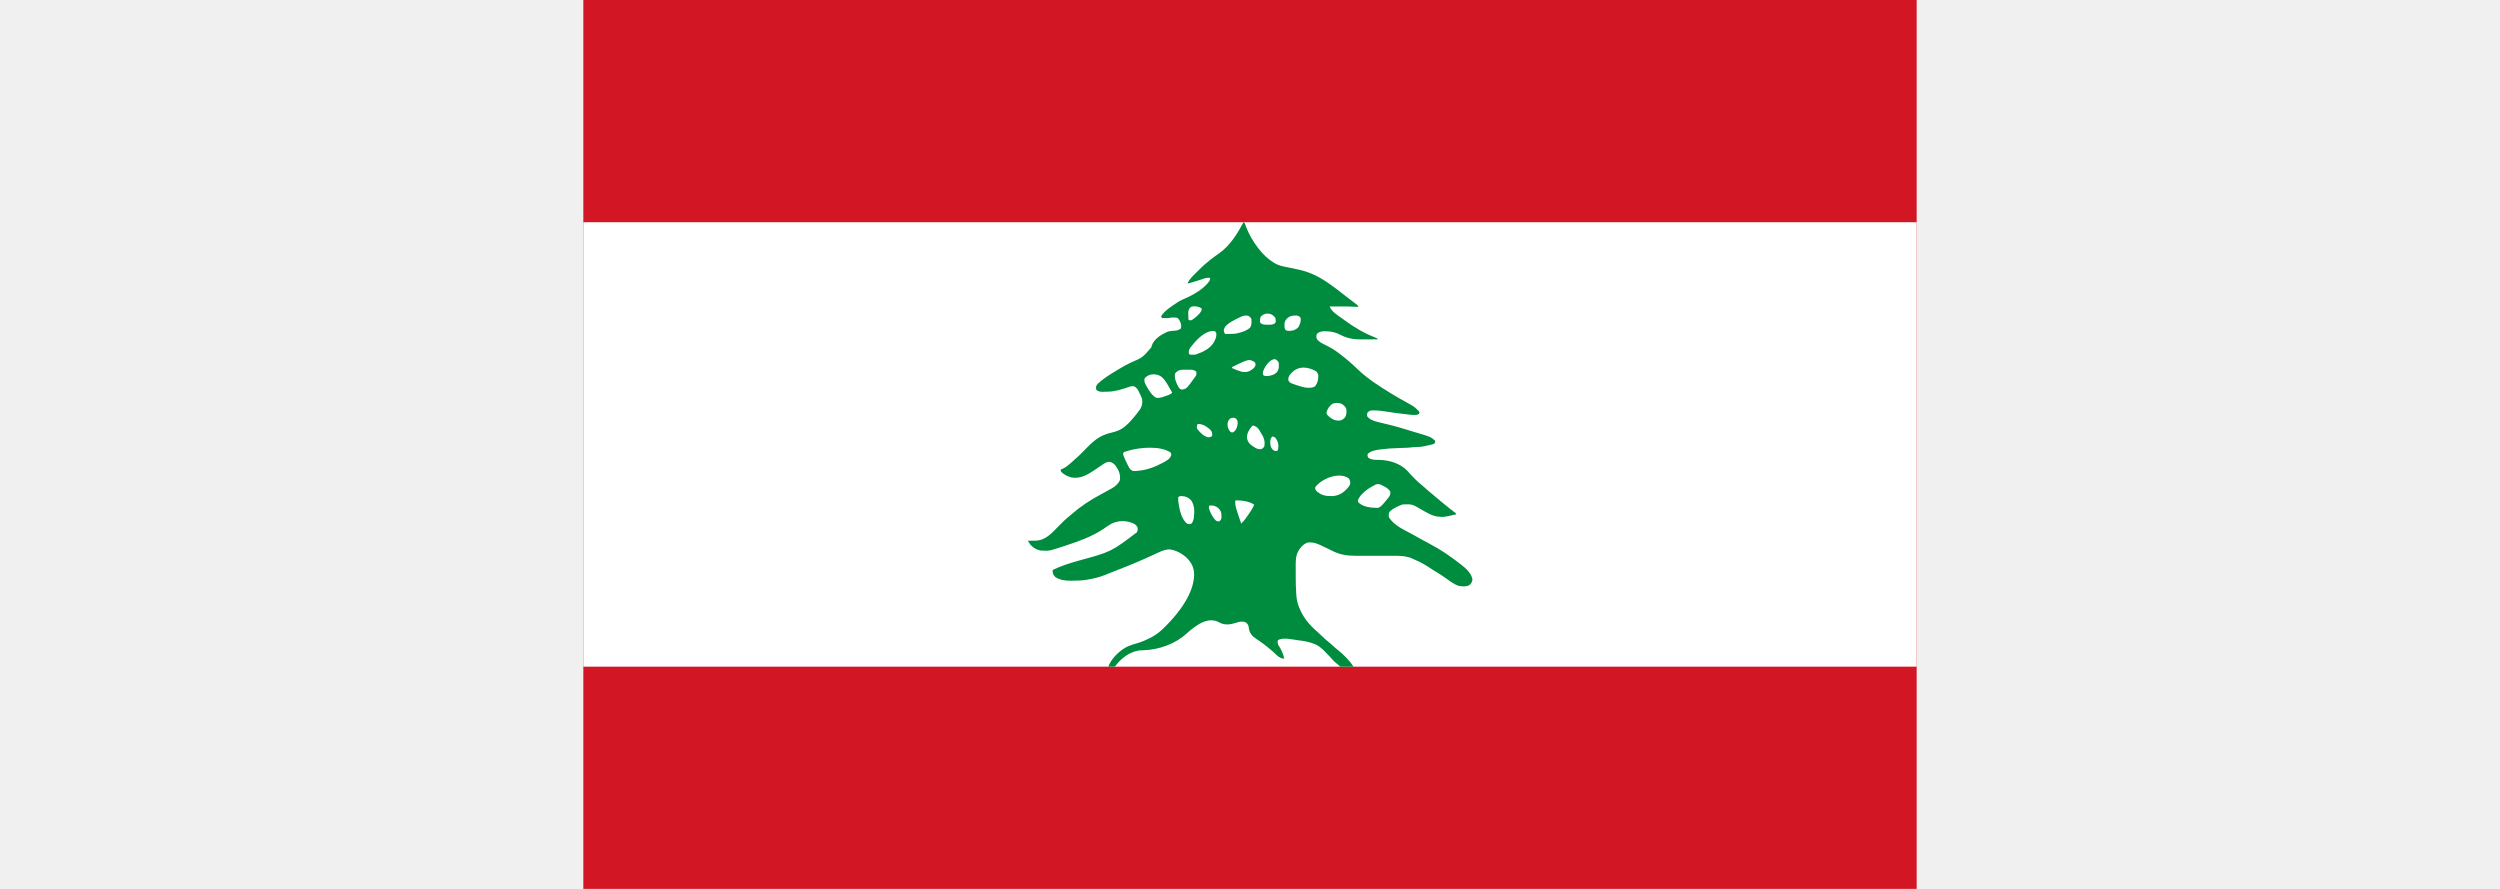
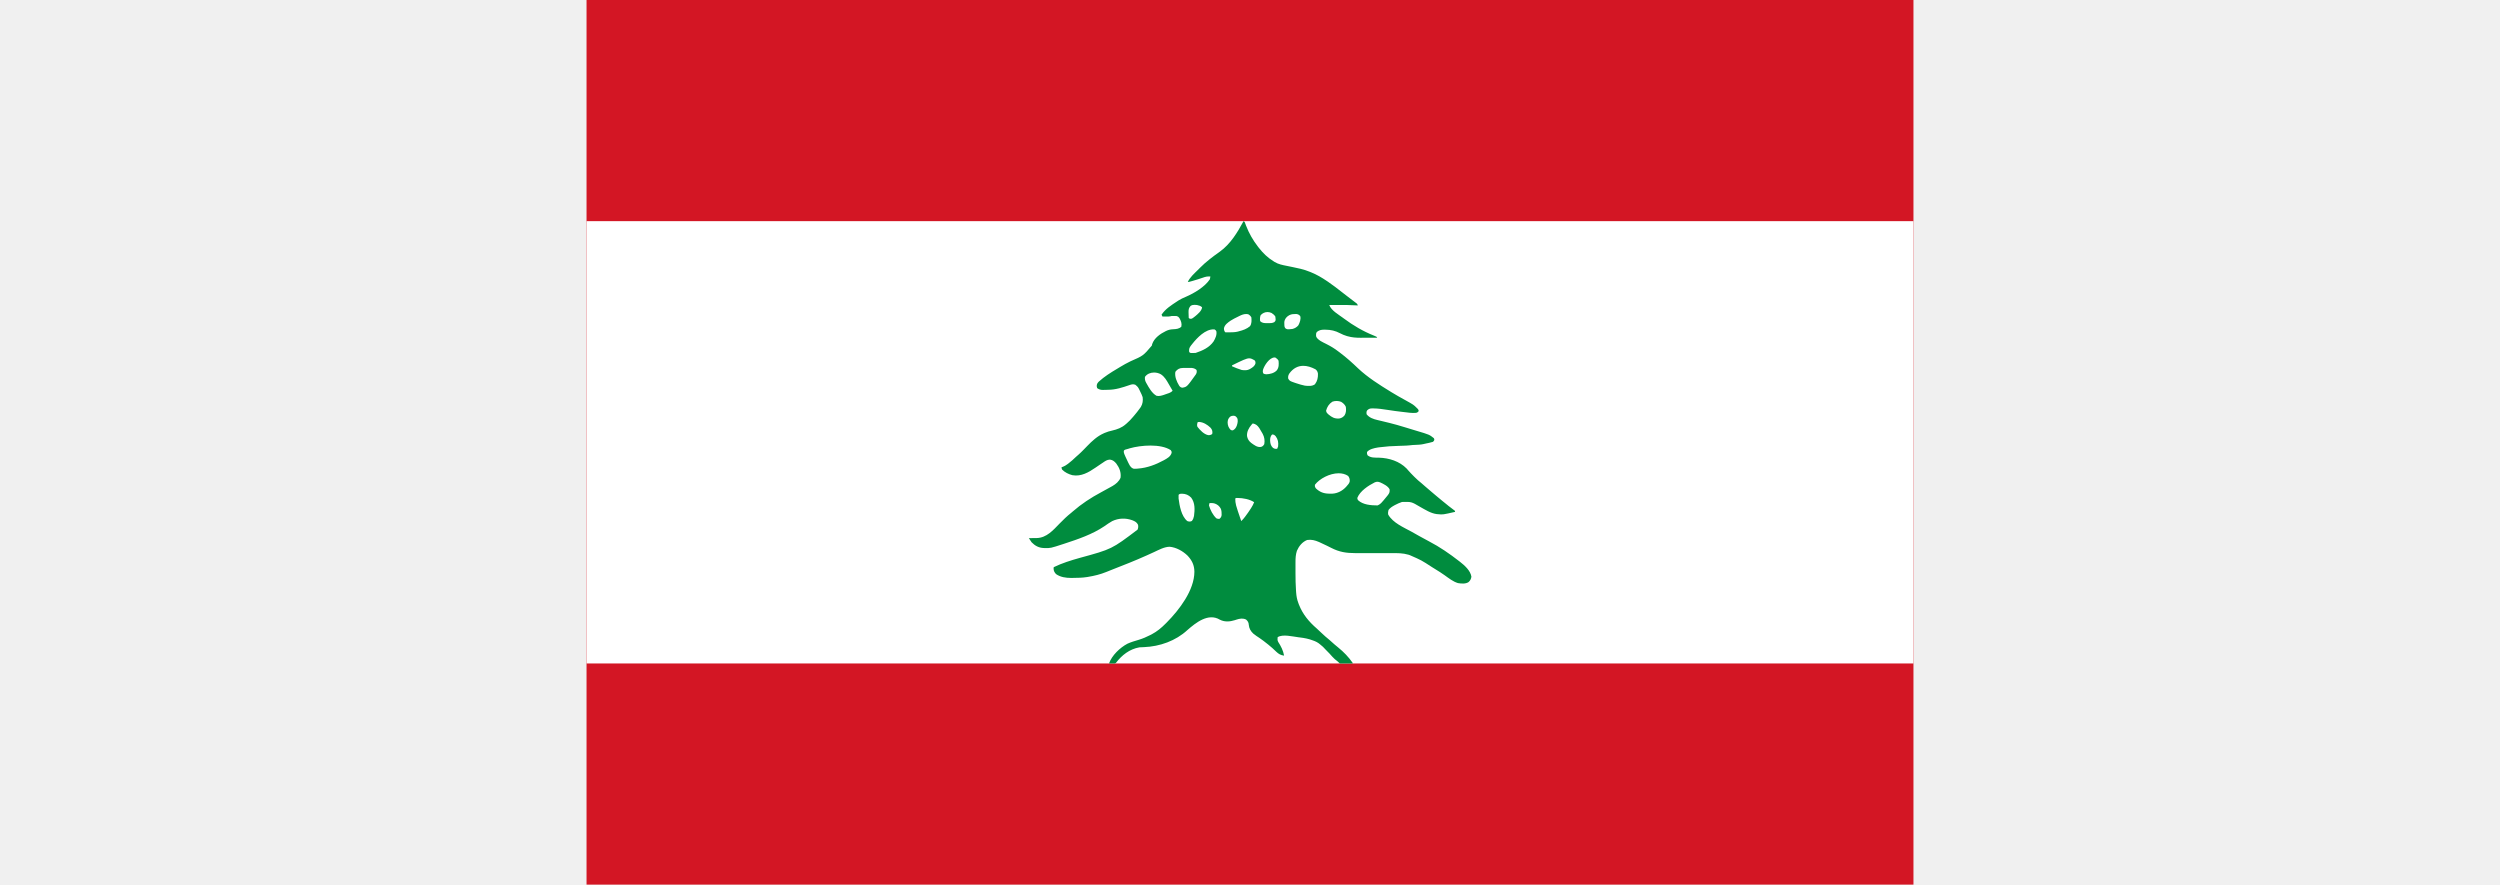
- <svg xmlns="http://www.w3.org/2000/svg" viewBox="0 0 2880 1920" width="90" height="32">
+ <svg xmlns="http://www.w3.org/2000/svg" viewBox="0 0 2880 1920" width="130" height="46">
  <path fill="#d31624" d="M0 0h2880v1920H0z" />
  <path fill="#fff" d="M0 480h2880v960H0z" />
  <path fill="#008c3e" d="M1426 480c-13.412 24.696-28.26 49.468-51.5 66.25a258.488 258.488 0 0 0-11.78 8.484l-2.22 1.703a720.346 720.346 0 0 0-6.225 4.778L1352 563c-7.239 5.649-13.934 11.652-20.414 18.14a937.418 937.418 0 0 1-4.83 4.844c-7.764 7.703-17.223 15.927-21.756 26.016 2.262 0 2.263 0 8.73-1.83l2.77-.795a363.19 363.19 0 0 0 21.313-6.75c5.659-2.095 10.123-2.91 16.187-2.625-.268 2.01-.61 4.01-1 6-11.256 16.884-34.148 30.385-52.375 38.25-5.47 2.35-10.766 4.66-15.805 7.863L1282 654c-12.722 8.4-25.305 16.18-34 29l2 4c1.712.02 3.424.037 5.137.049l2.113.014c3.327.04 6.6.205 9.86-.555 2.028-.613 2.028-.613 4.765-.676l3.125-.02c3.086-.09 3.086-.09 6 .188 2.887.93 3.858 1.813 5.703 4.25 3.49 6.206 5.762 11.552 4.297 18.75-4.876 4.876-11.25 5.272-17.813 5.625-6.048.255-10.143 1.267-15.632 3.85-12.188 5.905-25.198 14.933-29.868 28.275L1227 750c-18.72 22.114-18.72 22.114-46.383 34.164-7.794 3.826-15.32 7.879-22.715 12.434a426.328 426.328 0 0 1-6.02 3.664c-13.998 8.286-27.927 17.014-40.007 27.988-3.09 3.238-4.456 5.297-4.563 9.813C1108 842 1108 842 1109 843c4.02 2.427 7.149 3.344 11.857 3.316l2.143-.066c1.533-.033 3.065-.068 4.598-.105 1.467-.052 2.934-.1 4.402-.145 15.97.057 31.572-5.076 46.559-10.23 4.563-1.62 7.686-2.323 12.441-.77 5.915 4.961 5.915 4.961 9.35 11.99l1.463 3.072c1.992 3.917 3.836 7.75 5.187 11.938 1.005 7.567.067 14.458-3.813 21.105l-2.187 3.082c-3.964 5.587-8.216 10.887-12.66 16.098L1186 905c-4.274 5.13-8.694 9.772-13.77 14.125L1170 921c-8.168 7.276-18.344 11.033-28.897 13.432-5.73 1.284-11.153 2.795-16.543 5.16l-2.122.97c-13.891 6.103-25.244 16.653-35.667 27.418-2.296 2.377-4.609 4.739-6.923 7.098l-1.688 1.719c-3.437 3.51-6.882 6.945-10.594 10.168-1.75 1.484-3.486 2.962-5.168 4.525-5.456 5.231-10.918 10.322-17.01 14.817l-1.825 1.318c-3.208 2.34-6.221 4.247-9.973 5.648l-2.59.727c.125 2.188.125 2.188 1 5 5.804 6.118 14.38 10.29 22.5 12.375 18.953 3.383 35.2-6.089 50.332-16.5 4.182-2.89 8.376-5.762 12.615-8.568l2.928-1.932c5.071-3.482 9.335-6.753 15.664-6.836 6.203.722 9.821 3.938 13.77 8.594 6.79 9.082 10.813 19.397 9.191 30.867-3.362 7.865-9.973 13.487-17.205 17.701l-2.67 1.486c-7.29 4.192-14.672 8.2-22.092 12.157-22.145 11.793-42.823 25.354-61.783 41.863-1.075.941-2.16 1.87-3.25 2.793-9.148 7.186-17.204 15.055-25.313 23.375-14.001 14.411-28.197 30.918-49.519 31.42l-3.793.017c-3.655.072-7.308.143-10.963.176L960 1168c1.926 3.055 3.896 6.064 6 9 7.44 7.643 15.628 12.062 26.29 12.459l2.273.041c12.426.343 12.425.344 40.476-8.814l2.086-.686c29.73-9.7 60.759-20.274 86.836-37.875 5.563-3.89 11.074-7.865 17.039-11.125 14.08-6.523 28.817-7.076 43.438-1.875 5.552 2.197 9.94 4.296 12.562 9.875.831 3.763.442 6.895-1 10.5-56.008 42.418-56.008 42.418-125.416 61.355-19.237 5.394-38.588 11.37-56.584 20.145l-.313 3c.05 4.944 1.976 8.422 5.313 12 9.532 6.744 21.427 8.357 32.807 8.367l3.818-.054c10.41-.094 20.755-.238 31.047-1.915L1089 1252c13.455-2.244 26.145-5.31 38.785-10.457a711.2 711.2 0 0 1 12.442-4.984c25.428-9.9 50.858-19.9 75.736-31.127l2.728-1.237c4.437-2.008 8.874-4.017 13.295-6.058 10.412-4.814 21.869-11.215 33.576-11.45 14.402 1.31 28.627 9.37 38.876 19.25 9.656 10.3 14.669 20.557 14.878 34.866-.065 40.28-32.878 82.86-60.035 110.238l-2.656 2.647c-9.07 9.237-18.402 16.871-29.855 22.978l-2.832 1.459c-8.4 4.353-16.732 7.91-25.782 10.648-8.195 2.413-16.508 4.84-24.281 8.415-16.188 8.644-33.624 25.226-39.875 42.812h12.732c.883-.273 1.562-.604 2.18-1.14 12.93-16.854 29.471-30.055 51.088-33.86 3.29-.285 6.574-.361 9.875-.438 34.339-1.366 68.678-13.493 94.164-36.968 18.25-15.987 45.403-37.871 70.586-22.594 10.466 5.374 21.754 4.415 32.629.969l3.309-1.094c7.26-2.316 13.884-3.588 20.937-.188 3.908 3.615 5.512 6.216 5.875 11.5.69 7.686 4.063 13.722 9.688 18.938 4.357 3.602 9.024 6.67 13.761 9.746 5.609 3.76 10.886 7.938 16.176 12.129l2.773 2.18c6.049 4.842 11.734 9.989 17.282 15.392 5.124 4.894 9.771 7.574 16.945 8.428-1.978-11.065-6.684-20.301-12.727-29.68-2.02-3.682-1.681-6.171-1.273-10.32 10.771-7.18 32.986-1.306 45.375.188l2.574.296c10.588 1.241 19.921 3.165 28.461 6.514 5.886 1.91 11.353 4.69 15.96 8.795 4.076 3.071 7.989 6.725 11.782 11.14 2.756 3.083 5.717 5.947 8.664 8.844 1.989 2.024 3.808 4.106 5.621 6.285 3.368 3.944 7.22 7.031 11.329 10.176 2.214 1.746 2.261 1.791 5.181 4.711.12.036.382.017.504.051H1663v-1c-8.747-12.806-19.783-24.12-31.813-33.875-2.71-2.131-5.348-4.27-7.917-6.57-3.552-3.276-7.064-6.571-10.81-9.625-5.991-4.761-11.596-9.788-17.148-15.055-3.428-3.274-6.832-6.567-10.384-9.707-17.113-14.844-30.41-30.735-38.803-52.133L1545 1309c-2.98-7.627-4.23-14.95-4.857-23.072l-.24-3.479c-.902-12.936-1.184-25.834-1.176-38.799.012-3.958.025-7.916.011-11.875-.01-2.653-.01-5.307-.01-7.96l.006-3.795c-.03-8.64.436-16.232 3.055-24.516 4.41-10.243 11.678-19.244 22.211-23.504 9.197-1.363 17.116.589 25.541 4.309l2.084.941a368.93 368.93 0 0 1 15.563 7.328c1.236.62 2.475 1.238 3.714 1.854 1.889.937 3.776 1.874 5.66 2.818 17.241 8.88 32.462 11.252 51.708 11.254 4.59-.02 9.178-.037 13.77-.022 8.455.031 16.91.03 25.366.02 9.214-.011 18.428-.021 27.64.008 4.002.014 8.002.021 12.003.004 12.626-.057 24.632-.177 36.814 3.426L1787 1205c24.998 10.922 24.998 10.922 47.996 25.875 2.4 1.501 4.8 3 7.211 4.48 6.926 4.233 13.733 8.545 20.344 13.258 8.919 6.387 18.173 13.755 28.812 16.961 7.412 1.197 16.773 2.101 23.074-2.262 3.805-3.432 5.256-6.537 6.126-11.562-1.993-13.283-14.782-24.584-24.84-32.418L1894 1218c-20.547-15.98-42.237-31.011-65.375-43a554.773 554.773 0 0 1-20.625-11.188c-5.715-3.256-11.43-6.508-17.193-9.681-17.606-9.677-40.277-19.015-50.807-37.131-.726-3.457-.348-6.782.625-10.188 3.285-4.33 7.867-7.305 12.576-9.894l1.861-.98c4.826-2.544 9.62-4.723 14.813-6.438 20.505-.546 20.505-.546 38.875 10.375 11.329 6.23 23.559 14.368 36.629 15.941l2.621.184c10.556 1.078 10.556 1.078 37-5v-2l-1.473-1.283a230.43 230.43 0 0 1-12.41-9.46c-1.37-1.122-2.741-2.244-4.113-3.364l-2.113-1.725a672.04 672.04 0 0 0-6.657-5.367c-4.82-3.807-9.519-7.73-14.171-11.738-3.314-2.86-6.63-5.708-10.016-8.481-4.638-3.744-9.158-7.547-13.547-11.582-2.63-2.425-5.248-4.798-8.04-7.035-5.296-4.153-10.165-8.531-14.948-13.266l-2.262-2.262c-4.132-4.127-8.172-8.293-12-12.706A606.15 606.15 0 0 0 1780 1017c-15.558-15.933-38.078-22.945-59.875-23.625-8.373-.14-18.573.663-25.125-5.375-1.248-3.405-1.248-3.405-1-7 5.19-6.265 15.389-8.388 23.094-9.672l3.093-.453c21.763-2.41 21.762-2.41 43.66-3.174l3.104-.105c1.978-.068 3.957-.136 5.936-.201 4.847-.14 9.646-.285 14.459-.905 2.043-.274 4.092-.52 6.148-.664l2.092-.072 2.363-.096c6.536-.26 12.992-.467 19.375-1.998 1.556-.384 3.116-.751 4.686-1.078 1.53-.312 3.059-.63 4.586-.955l2.341-.502A68.242 68.242 0 0 0 1837 959c2.066-1.883 2.066-1.883 3-4 .004-2.04.004-2.04-1-4-9.688-7.673-9.688-7.673-37.234-15.883a829.314 829.314 0 0 1-6.182-1.855c-4.83-1.483-9.662-2.96-14.498-4.422L1775 927c-10.621-3.266-21.257-6.353-32.05-8.996l-2.934-.715c-4.965-1.216-9.928-2.436-14.903-3.611-1.91-.451-3.82-.908-5.728-1.37l-2.725-.66c-8.846-2.028-17.98-5.137-23.66-12.648-.377-3.204-.444-5.111 1-8 3.477-3.598 6.187-4.518 11.174-4.605l2.514.043c10.301.091 20.373 1.56 30.529 3.148 10.935 1.717 21.863 3.237 32.865 4.465l2.355.261c9.022 1.037 18.5 2.73 27.563 1.688 2.521-1.017 3.684-1.432 5.016-3.824-.016-2.176-.016-2.176-1.72-4.508l-2.546-2.48c-6.707-6.718-6.708-6.718-25.844-17.323-9.786-5.394-19.531-10.834-29.039-16.709L1745 850c-24.374-14.949-49.572-30.88-70.445-50.55-12.52-12.003-25.429-23.63-39.32-34.032-1.08-.804-2.159-1.61-3.235-2.418-8.485-6.647-17.163-11.778-26.813-16.625-4.142-2.005-8.228-4.024-12.187-6.375-4.106-2.989-8.459-5.6-9.621-10.746-.172-3.398-.266-6.039 1.793-8.86 5.05-3.851 9.251-4.783 15.467-4.863l2.861.032c12.09.102 21.437 2.22 32.25 7.875 4.632 2.422 9.09 4.305 14.105 5.785l2.332.652c9.126 2.602 18.304 3.24 27.768 3.238l2.744-.015c2.977-.005 5.953-.01 8.93-.022 2.059-.009 4.117-.016 6.176-.021 6.065-.012 12.13-.03 18.195-.055-1.1-2.198-1.1-2.197-6.877-4.51-23.324-9.237-45.249-22.137-65.33-37.146L1642 690c-10.03-7.448-25.544-15.972-30-28a6878.164 6878.164 0 0 1 20.313-.063c12.806-.057 25.541.07 38.328.846L1674 663c-1-3-.999-3-2.559-4.467l-2.02-1.537-2.247-1.728-2.424-1.83c-2.485-1.904-4.97-3.806-7.463-5.7a1137.21 1137.21 0 0 1-5.74-4.39L1648.5 641a930.923 930.923 0 0 1-8.53-6.594c-10.062-7.924-20.18-15.711-30.77-22.922L1607 610c-11.196-7.57-22.39-14.147-34.951-19.19L1570 590c-6.463-2.587-12.912-4.816-19.693-6.422l-2.06-.476a587.316 587.316 0 0 0-16.259-3.555c-2.366-.48-4.732-.964-7.097-1.45-1.589-.325-3.177-.65-4.766-.972-9.599-1.88-18.435-3.526-26.91-8.68L1491 567c-12.635-7.662-22.654-17.561-31.797-29.121L1457 535c-10.708-13.875-19.234-28.828-25.563-45.188l-.976-2.628-.902-2.414c-.956-2.648-.999-3.49-3.559-4.77zm-106.56 181.637c1.754.003 3.585.187 5.56.363 4.239.968 7.888 1.888 11 5-.785 7.786-9.224 14.522-14.793 19.266-7.471 5.871-7.471 5.871-11.582 5.547C1308 691 1308 691 1307 690c-.307-3.22-.278-6.455-.313-9.688l-.087-2.724c-.055-5.714.486-9.11 4.4-13.588 2.806-1.87 5.516-2.368 8.44-2.363zm158.472 15.629c2.9-.009 5.874.635 8.791 1.98 3.564 2.305 5.927 4.198 8.297 7.754.406 2.34.406 2.34.5 4.938l.156 2.59c-.654 2.472-.656 2.472-3.058 4.765-4.721 2.24-8.51 2.225-13.66 2.082l-2.682-.004c-5.593-.075-10.114-.23-14.256-4.371-.605-4.441-.493-8.665 1.063-12.875 4.054-4.446 9.314-6.843 14.85-6.86zm62.713 4.273c3.998.546 5.628 1.54 8.375 4.461 2.052 6.435-1.063 14.29-4 20-3.214 4.039-7.99 6.841-13 8-11.292 1.132-11.292 1.132-15.363-1.566-2.26-3.361-2.17-5.785-2.137-9.809l-.031-3.898c.757-5.324 3.308-9.111 7.468-12.477 5.009-3.68 8.859-4.558 15.063-4.625l3.625-.086zm-108.51.018c1.256.029 2.547.17 3.885.443 3.107 1.719 5.387 3.774 7 7 .529 6.704.911 13.3-3 19-7.123 5.968-15.102 8.764-24 11l-2.344.684c-5.975 1.525-12.023 1.553-18.156 1.629l-2.72.054-2.561-.004-2.315.01L1386 721c-2.073-3.11-2.612-5.035-2.496-8.754 1.667-7.547 8.616-12.33 14.633-16.437 4.942-3.122 10.104-5.706 15.363-8.246l3.223-1.64c5.167-2.507 9.951-4.491 15.392-4.366zm-70.87 33.338c.584.015 1.17.05 1.755.105 2.5 1.5 2.5 1.5 4 4 1.455 7.859-2.114 15.28-6 22-9.279 13.34-23.953 19.984-39 25-2.018.12-4.04.175-6.063.188l-3.222.042C1310 766 1310 766 1308 764c-.775-6.051.141-9.118 3.809-13.936l1.629-2.001 1.662-2.116c10.388-13.029 28.023-31.53 46.144-31.052zm132.109 60.974c.549 0 1.097.043 1.646.131 2.923 1.831 5.433 3.866 7 7 .657 7.608.947 14.802-4 21-5.745 5.948-14.378 8.03-22.438 8.375-3.562-.375-3.562-.375-6.124-1.313-2.057-2.95-1.802-4.984-1.231-8.472 2.872-9.38 13.977-26.736 25.146-26.72zm-54.743 1.86c3.758.066 6.693 1.684 11.389 4.271 2 3 2 3 1.938 6.375-1.7 6.571-6.654 9.278-12.168 12.61-5.499 3.155-11.595 3.059-17.77 2.015-7.198-2.093-14.122-5.039-21-8v-2c22.799-11.187 31.348-15.383 37.611-15.271zm116.553 16.279c8.655-.128 17.825 2.649 26.996 7.55 3.377 2.647 4.667 5.37 5.344 9.57.15 8.845-1.204 15.635-6.504 22.872-6.04 4.627-14.694 3.904-22 3-6.132-1.188-12.075-3.047-18-5l-3.41-1.117c-11.28-3.917-11.28-3.917-14.59-8.883-.747-4.667-.004-7.521 2.438-11.438 8.324-11.424 18.599-16.39 29.726-16.554zm-256.709 4.582 3.983.035 3.97-.035 3.838.012 3.49.01c3.844.456 7.452 1.576 10.264 4.388.78 3.99.576 5.997-1.469 9.559-19.451 27.21-19.452 27.21-29.406 28.941-3.553-.569-4.788-1.588-6.898-4.46-5.369-8.925-9.99-19.444-8.227-30.04 4.394-5.9 9.354-8.377 16.621-8.398l3.834-.012zm-66.635 9.96c5.253.007 10.548 1.388 14.946 3.93 8.117 5.52 12.36 13.234 17.132 21.592a568.922 568.922 0 0 0 3.23 5.569c1.633 2.782 3.256 5.568 4.872 8.359-3.946 4.73-10.382 6.016-16 8l-2.762.988c-5.296 1.755-10.689 3.364-16.238 2.012-9.75-5.533-16.259-17.235-21.563-26.813l-1.05-1.847c-2.26-4.26-2.88-7.552-2.387-12.34 4.558-6.533 12.143-9.459 19.82-9.45zm396.504 61.735c3.307.059 6.601.685 9.453 1.848 4.471 2.842 8.122 5.933 10.223 10.867.861 6.42.78 12.645-2.625 18.309-3.396 4.177-6.937 6.32-12.281 7.132-9.836.385-15.158-2.65-22.594-8.754-4.356-4.1-4.356-4.1-5.375-8.25 2.116-8.31 6.37-14.878 13.676-19.601 2.899-1.102 6.217-1.61 9.523-1.55zm-224.861 32.055c.783-.009 1.612.038 2.517.12 2.918.78 4.3 2.102 6.02 4.54 2.619 5.237 1.103 11.452-.625 16.75-1.964 4.94-3.739 7.6-8.375 10.25-2.625.125-2.625.125-5-1-4.52-4.649-6.302-9.39-6.563-15.813.112-5.646 1.376-8.864 5.422-12.812 2.322-1.49 4.255-2.01 6.604-2.035zm-73.764 13.469c9.225.535 17.731 5.969 24.301 12.191 2.977 3.413 4.229 5.793 4.438 10.25L1358 942c-3.083 2.055-4.943 2.605-8.625 2.504-9.611-2.04-17.513-10.705-23.438-18.067-1.315-3.42-.748-5.92.063-9.437 1-1 1-1 3.7-1.191zM1446 919c6.835 1.474 9.957 4.082 14.063 9.945A407.594 407.594 0 0 1 1466 939l1.625 2.8c3.691 7.079 4.791 14.29 3.375 22.2-2.17 3.349-3.19 4.73-7 6-8.313 1.415-14.634-3.967-21.188-8.52-5.153-4.032-8.113-8.536-9.261-15.015-.62-9.572 3.757-17.55 9.824-24.715L1446 919zm42 24c3.76.104 4.93.93 7.625 3.625 5.333 7.133 6.3 13.562 5.375 22.375-1.02 2.867-1.02 2.867-2 5-4.012.478-5.716.179-9.188-2-4.913-4.617-5.973-10.07-6.187-16.625.125-4.74.876-8.876 4.375-12.375zm-263.57 24.047c16.468.067 32.631 2.788 43.57 9.953 2 3 2 3 1.938 5.813-2.468 8.387-9.701 12.07-16.93 16.1-17.603 9.543-35.9 16.56-56.008 18.087l-3.156.285c-6.888.361-6.888.361-10.903-2.351-3.295-2.974-5.09-6.322-6.941-10.309l-1.008-2.102c-9.082-19.211-9.082-19.21-8.902-23.843.91-1.68.91-1.68 2.73-2.657l2.305-.648 2.258-.664L1176 974l3.023-.984c12.164-3.45 28.938-6.036 45.407-5.97zm407.826 60.174c7.566-.03 14.76 1.7 20.744 5.779 2.91 3.924 3.651 6.876 3.477 11.668-.887 4.337-3.537 7.15-6.477 10.332l-1.605 1.844c-7.652 8.287-18.122 14.005-29.48 14.59a212.42 212.42 0 0 1-5.29.004l-2.8-.026c-11.326-.28-19.538-3.562-27.825-11.412-2.164-3.246-2.525-4.234-2-8 10.159-13.15 31.92-24.706 51.256-24.78zm84.443 18.404c1.866.04 3.733.545 6.043 1.453 6.853 3.174 16.728 7.862 20.258 14.922.578 5.854-.474 8.513-4.125 13.063l-1.318 1.648c-13.936 16.98-13.936 16.978-20.557 20.289-14.333-.093-31.859-1.247-42.625-11.5-1.375-2.5-1.375-2.5-1.375-4.938 5.803-14.87 23.888-26.652 37.66-33.59 2.308-.959 4.173-1.386 6.04-1.347zm-424.199 25.938c7.977.152 14.307 2.786 19.875 8.562 8.602 11.534 7.906 26.082 6.117 39.758-.946 4.426-1.901 7.379-4.742 10.93-3.869 1.67-5.746 1.522-9.75.187-13.007-10.443-16.973-33.314-19-49-.178-2.729-.15-5.254 0-8 2.609-2.609 3.862-2.358 7.5-2.438zm118.586 9.218c.676-.013 1.407.038 2.226.032 11.708.165 25.785 2.585 35.688 9.187-1.58 4.444-3.879 8.336-6.375 12.313l-1.31 2.093c-3.358 5.273-6.943 10.342-10.69 15.344l-1.514 2.022c-2.519 3.307-5.07 6.374-8.111 9.228-12.612-36.77-12.612-36.77-13-49 .984-.984 1.96-1.194 3.086-1.219zm-55.03 11.014c5.56.005 9.956 1.397 14.944 5.205 4.666 4.392 6.738 7.636 7.238 14.059l.074 3.379.114 3.37c-.518 3.879-1.634 5.495-4.426 8.192-3.313.375-3.313.375-7-1-7.515-6.965-13.273-18.229-16-28 .375-2.875.375-2.875 1-5a43.028 43.028 0 0 1 4.057-.205z" />
</svg>
